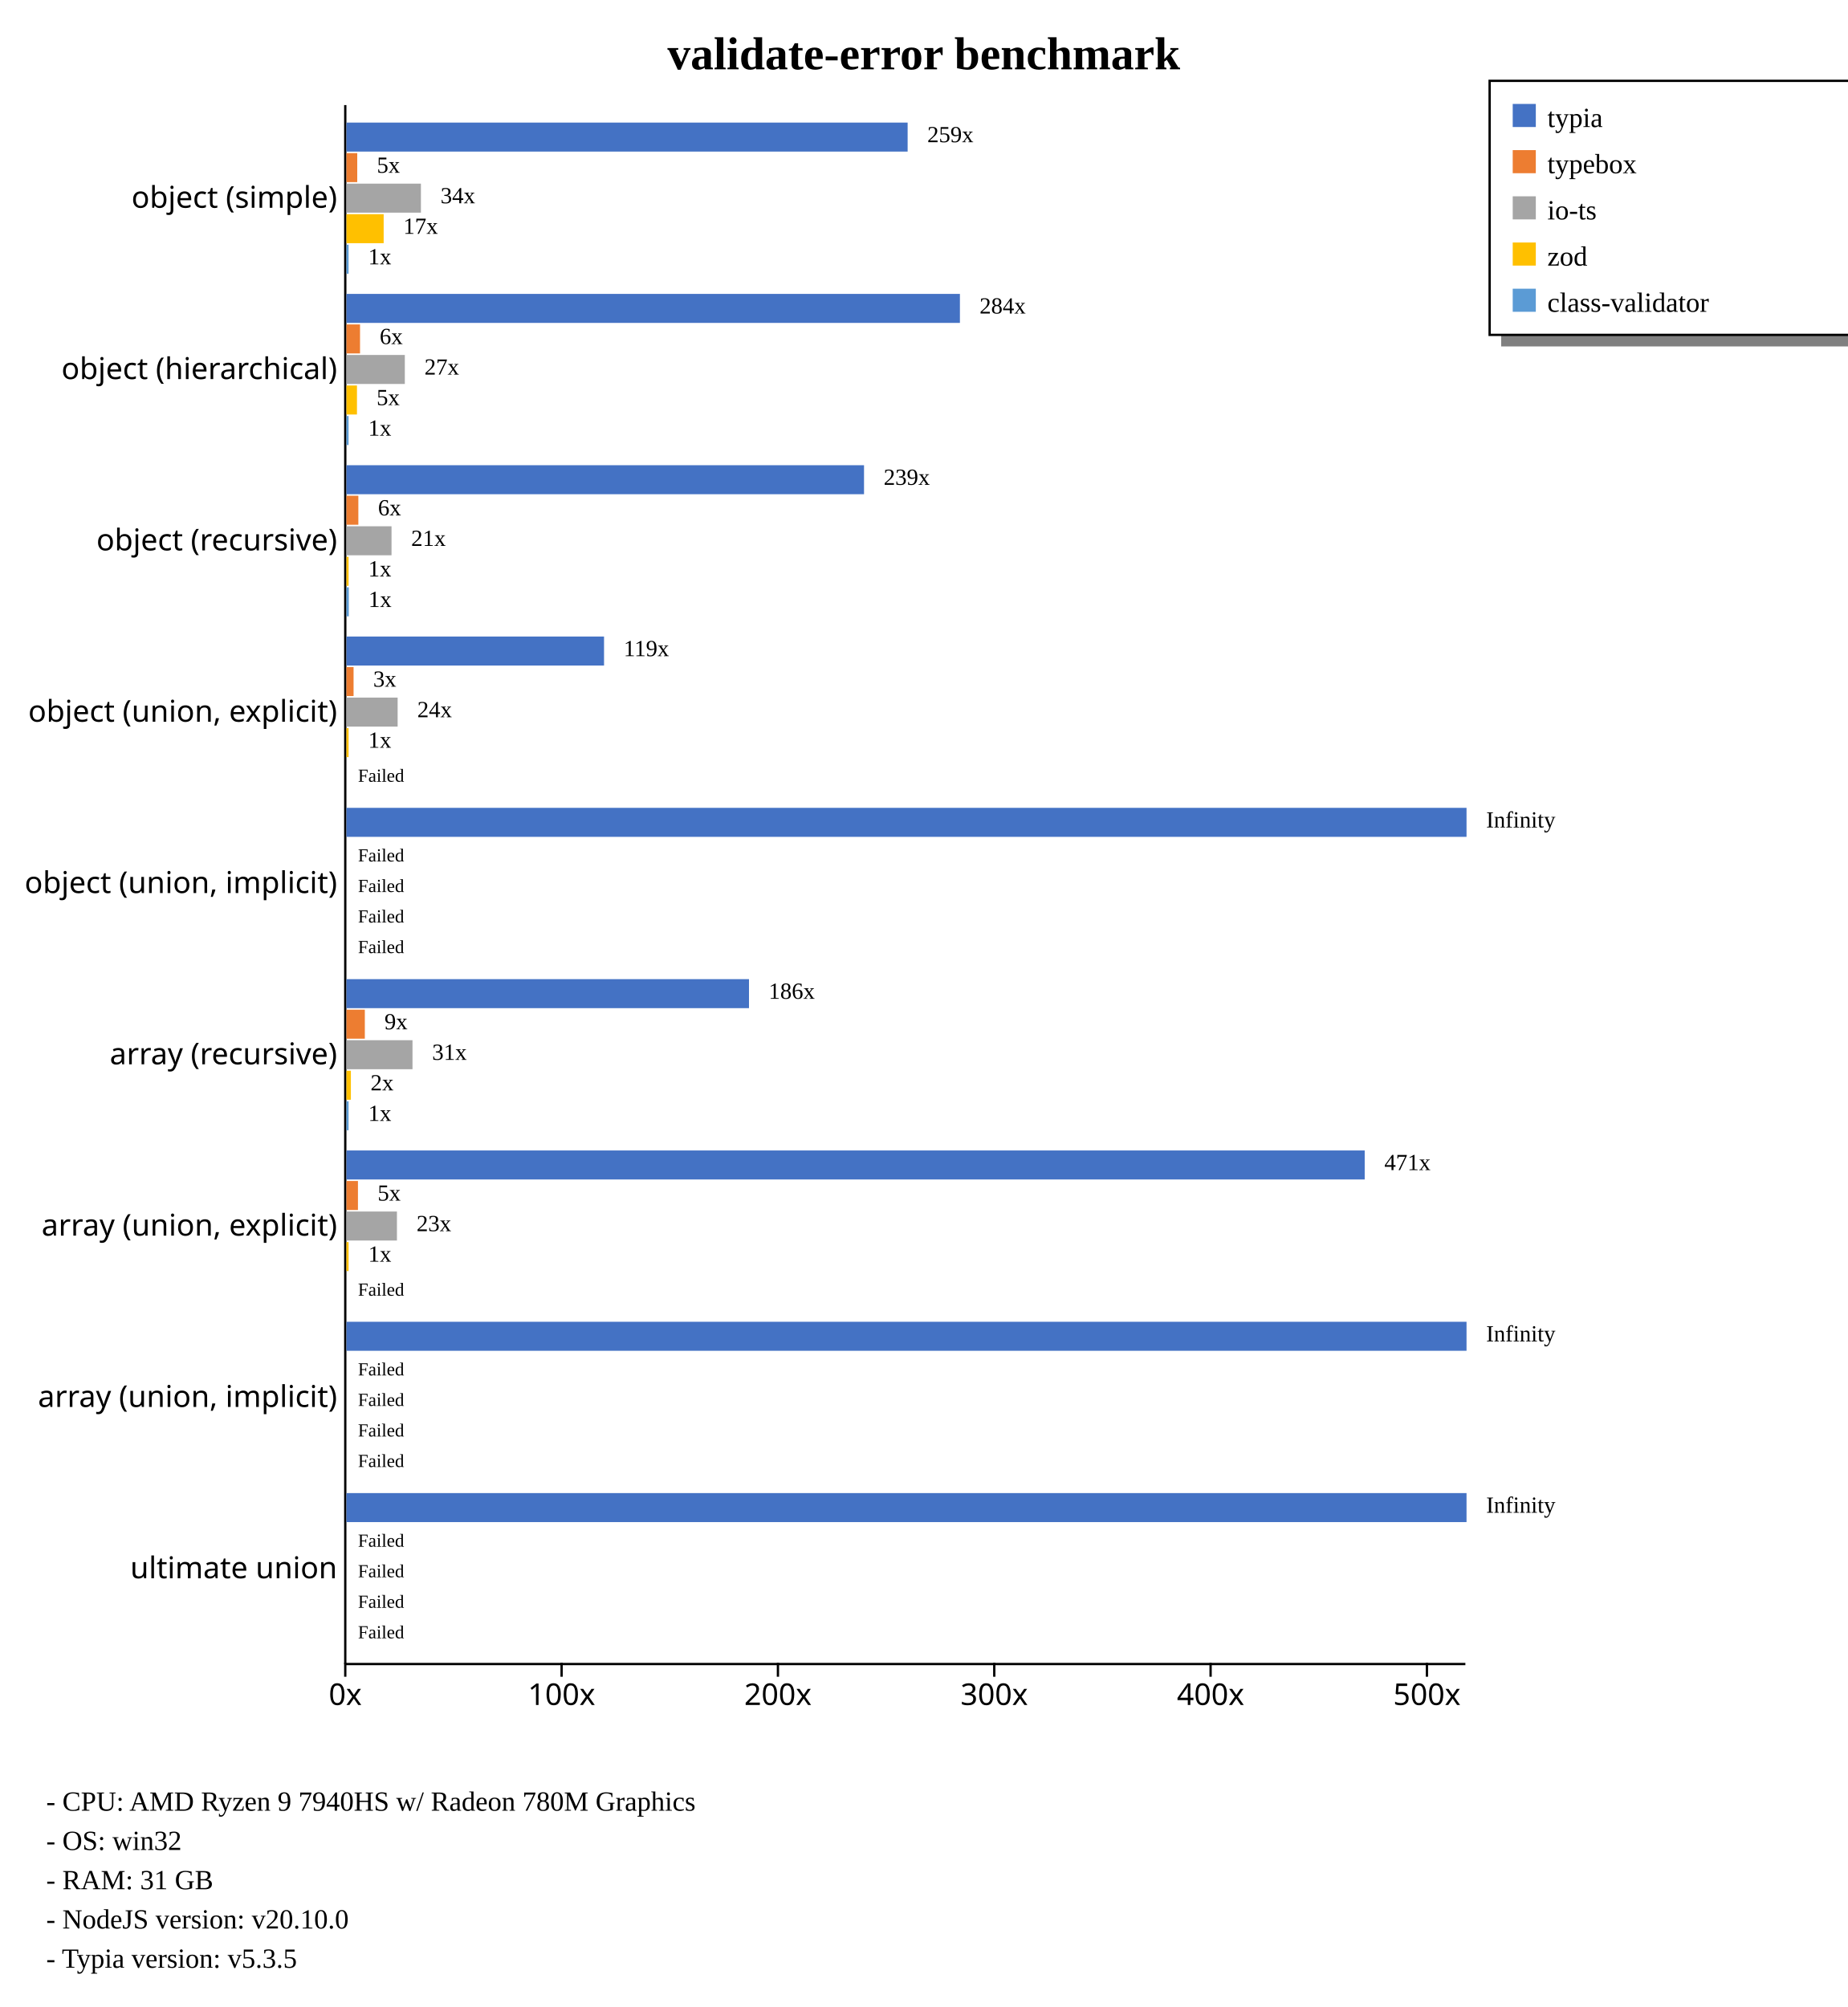
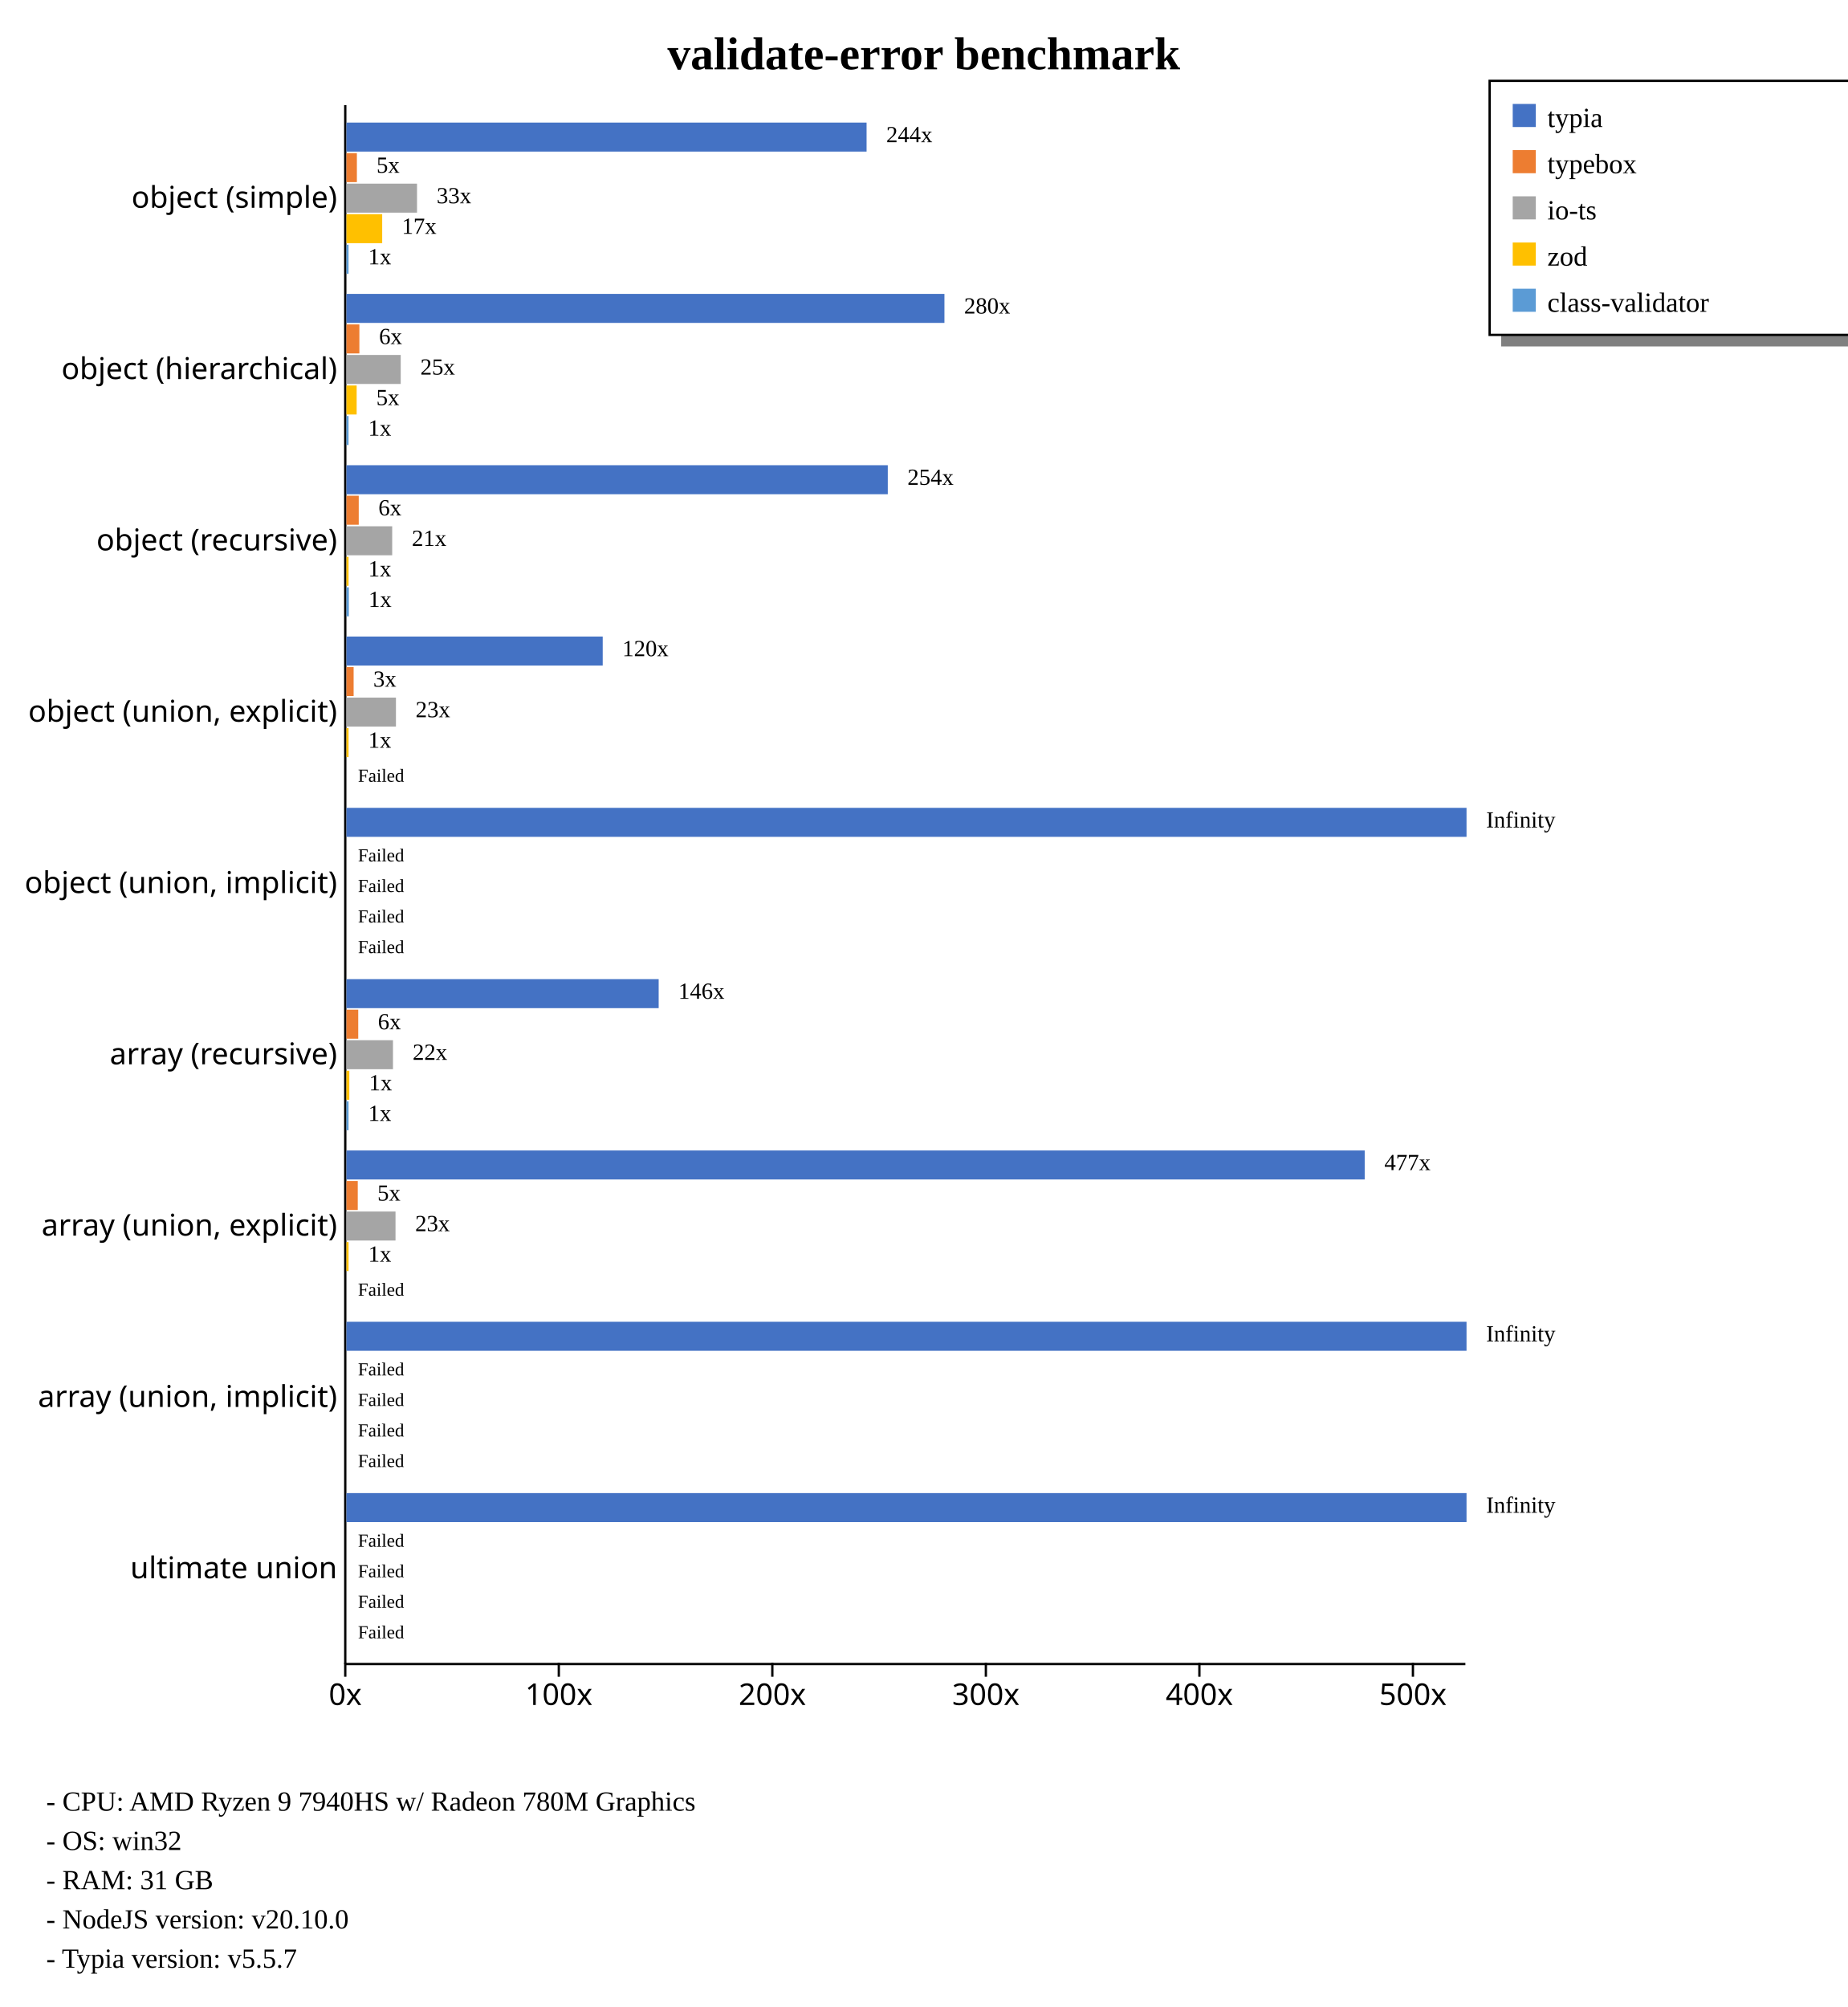
<svg xmlns="http://www.w3.org/2000/svg" width="800" height="869" style="background-color: white;">
  <g class="y axis" transform="translate(149,45)" fill="none" font-size="10" font-family="sans-serif" text-anchor="end" style="font-size: 13px;">
    <path class="domain" stroke="currentColor" d="M0.5,0.5V675.5" />
    <g class="tick" opacity="1" transform="translate(0,40.7967)" style="font-size: 13px;">
      <line stroke="currentColor" x2="0" />
      <text fill="currentColor" x="-3" dy="0.32em">object (simple)    </text>
    </g>
    <g class="tick" opacity="1" transform="translate(0,114.9725)" style="font-size: 13px;">
      <line stroke="currentColor" x2="0" />
      <text fill="currentColor" x="-3" dy="0.32em">object (hierarchical)    </text>
    </g>
    <g class="tick" opacity="1" transform="translate(0,189.1484)" style="font-size: 13px;">
      <line stroke="currentColor" x2="0" />
      <text fill="currentColor" x="-3" dy="0.32em">object (recursive)    </text>
    </g>
    <g class="tick" opacity="1" transform="translate(0,263.3242)" style="font-size: 13px;">
      <line stroke="currentColor" x2="0" />
      <text fill="currentColor" x="-3" dy="0.32em">object (union, explicit)    </text>
    </g>
    <g class="tick" opacity="1" transform="translate(0,337.5)" style="font-size: 13px;">
      <line stroke="currentColor" x2="0" />
      <text fill="currentColor" x="-3" dy="0.32em">object (union, implicit)    </text>
    </g>
    <g class="tick" opacity="1" transform="translate(0,411.6758)" style="font-size: 13px;">
      <line stroke="currentColor" x2="0" />
      <text fill="currentColor" x="-3" dy="0.32em">array (recursive)    </text>
    </g>
    <g class="tick" opacity="1" transform="translate(0,485.8516)" style="font-size: 13px;">
      <line stroke="currentColor" x2="0" />
      <text fill="currentColor" x="-3" dy="0.32em">array (union, explicit)    </text>
    </g>
    <g class="tick" opacity="1" transform="translate(0,560.0275)" style="font-size: 13px;">
      <line stroke="currentColor" x2="0" />
      <text fill="currentColor" x="-3" dy="0.32em">array (union, implicit)    </text>
    </g>
    <g class="tick" opacity="1" transform="translate(0,634.2033)" style="font-size: 13px;">
      <line stroke="currentColor" x2="0" />
      <text fill="currentColor" x="-3" dy="0.32em">ultimate union    </text>
    </g>
  </g>
  <g class="x axis" transform="translate(149,720)" fill="none" font-size="10" font-family="sans-serif" text-anchor="middle" style="font-size: 13px;">
    <path class="domain" stroke="currentColor" d="M0.5,0.5H485.5" />
    <g class="tick" opacity="1" transform="translate(0.5,0)" style="font-size: 13px;">
      <line stroke="currentColor" y2="6" />
      <text fill="currentColor" y="9" dy="0.71em">0x</text>
    </g>
-     <g class="tick" opacity="1" transform="translate(94.17005,0)" style="font-size: 13px;">
+     <g class="tick" opacity="1" transform="translate(92.95752,0)" style="font-size: 13px;">
      <line stroke="currentColor" y2="6" />
      <text fill="currentColor" y="9" dy="0.71em">100x</text>
    </g>
-     <g class="tick" opacity="1" transform="translate(187.8401,0)" style="font-size: 13px;">
+     <g class="tick" opacity="1" transform="translate(185.415,0)" style="font-size: 13px;">
      <line stroke="currentColor" y2="6" />
      <text fill="currentColor" y="9" dy="0.71em">200x</text>
    </g>
-     <g class="tick" opacity="1" transform="translate(281.5101,0)" style="font-size: 13px;">
+     <g class="tick" opacity="1" transform="translate(277.8726,0)" style="font-size: 13px;">
      <line stroke="currentColor" y2="6" />
      <text fill="currentColor" y="9" dy="0.71em">300x</text>
    </g>
-     <g class="tick" opacity="1" transform="translate(375.1802,0)" style="font-size: 13px;">
+     <g class="tick" opacity="1" transform="translate(370.3301,0)" style="font-size: 13px;">
      <line stroke="currentColor" y2="6" />
      <text fill="currentColor" y="9" dy="0.71em">400x</text>
    </g>
-     <g class="tick" opacity="1" transform="translate(468.8502,0)" style="font-size: 13px;">
+     <g class="tick" opacity="1" transform="translate(462.7876,0)" style="font-size: 13px;">
      <line stroke="currentColor" y2="6" />
      <text fill="currentColor" y="9" dy="0.71em">500x</text>
    </g>
  </g>
  <text transform="translate(400, 30)" style="text-anchor: middle; font-size: 20px; font-weight: bold;">validate-error benchmark</text>
  <rect x="650" y="145" width="230" height="5" fill="gray" />
  <rect x="645" y="35" width="230" height="110" fill="none" stroke="black" />
  <rect x="655" y="45" width="10" height="10" style="fill: #4472c4;" />
  <text x="670" y="55" style="font-size: 12px;">typia</text>
  <rect x="655" y="65" width="10" height="10" style="fill: #ed7d31;" />
  <text x="670" y="75" style="font-size: 12px;">typebox</text>
  <rect x="655" y="85" width="10" height="10" style="fill: #a5a5a5;" />
  <text x="670" y="95" style="font-size: 12px;">io-ts</text>
  <rect x="655" y="105" width="10" height="10" style="fill: #ffc000;" />
  <text x="670" y="115" style="font-size: 12px;">zod</text>
  <rect x="655" y="125" width="10" height="10" style="fill: #5b9bd5;" />
  <text x="670" y="135" style="font-size: 12px;">class-validator</text>
  <text x="20" y="784" style="font-size: 12px;">  - CPU: AMD Ryzen 9 7940HS w/ Radeon 780M Graphics</text>
  <text x="20" y="801" style="font-size: 12px;">  - OS: win32</text>
  <text x="20" y="818" style="font-size: 12px;">  - RAM: 31 GB</text>
  <text x="20" y="835" style="font-size: 12px;">  - NodeJS version: v20.10.0</text>
-   <text x="20" y="852" style="font-size: 12px;">  - Typia version: v5.3.5</text>
+   <text x="20" y="852" style="font-size: 12px;">  - Typia version: v5.5.7</text>
  <g style="font-size: 13px;">
    <g style="font-size: 13px;">
-       <rect x="150" y="53.079" width="243.001" height="12.558" fill="#4472c4" />
-       <rect x="150" y="66.298" width="4.684" height="12.558" fill="#ed7d31" />
-       <rect x="150" y="79.517" width="32.255" height="12.558" fill="#a5a5a5" />
-       <rect x="150" y="92.737" width="16.126" height="12.558" fill="#ffc000" />
-       <rect x="150" y="105.956" width="0.937" height="12.558" fill="#5b9bd5" />
-       <text class="label" x="401.501" y="61.579" font-size="10px">259x</text>
-       <text class="label" x="163.184" y="74.798" font-size="10px">5x</text>
-       <text class="label" x="190.755" y="88.017" font-size="10px">34x</text>
-       <text class="label" x="174.626" y="101.237" font-size="10px">17x</text>
-       <text class="label" x="159.437" y="114.456" font-size="10px">1x</text>
-       <text class="label" x="398.001" y="63.079" font-size="8px" />
-       <text class="label" x="159.684" y="76.298" font-size="8px" />
-       <text class="label" x="187.255" y="89.517" font-size="8px" />
-       <text class="label" x="171.126" y="102.737" font-size="8px" />
-       <text class="label" x="155.937" y="115.956" font-size="8px" />
-     </g>
-     <g style="font-size: 13px;">
-       <rect x="150" y="127.254" width="265.639" height="12.558" fill="#4472c4" />
-       <rect x="150" y="140.474" width="5.893" height="12.558" fill="#ed7d31" />
-       <rect x="150" y="153.693" width="25.288" height="12.558" fill="#a5a5a5" />
-       <rect x="150" y="166.913" width="4.564" height="12.558" fill="#ffc000" />
-       <rect x="150" y="180.132" width="0.937" height="12.558" fill="#5b9bd5" />
-       <text class="label" x="424.139" y="135.754" font-size="10px">284x</text>
-       <text class="label" x="164.393" y="148.974" font-size="10px">6x</text>
-       <text class="label" x="183.788" y="162.193" font-size="10px">27x</text>
-       <text class="label" x="163.064" y="175.413" font-size="10px">5x</text>
-       <text class="label" x="159.437" y="188.632" font-size="10px">1x</text>
-       <text class="label" x="420.639" y="137.254" font-size="8px" />
-       <text class="label" x="160.893" y="150.474" font-size="8px" />
-       <text class="label" x="180.288" y="163.693" font-size="8px" />
-       <text class="label" x="159.564" y="176.913" font-size="8px" />
-       <text class="label" x="155.937" y="190.132" font-size="8px" />
-     </g>
-     <g style="font-size: 13px;">
-       <rect x="150" y="201.43" width="224.118" height="12.558" fill="#4472c4" />
-       <rect x="150" y="214.65" width="5.164" height="12.558" fill="#ed7d31" />
-       <rect x="150" y="227.869" width="19.525" height="12.558" fill="#a5a5a5" />
-       <rect x="150" y="241.089" width="0.937" height="12.558" fill="#ffc000" />
-       <rect x="150" y="254.308" width="1.034" height="12.558" fill="#5b9bd5" />
-       <text class="label" x="382.618" y="209.93" font-size="10px">239x</text>
-       <text class="label" x="163.664" y="223.15" font-size="10px">6x</text>
-       <text class="label" x="178.025" y="236.369" font-size="10px">21x</text>
-       <text class="label" x="159.437" y="249.589" font-size="10px">1x</text>
-       <text class="label" x="159.534" y="262.808" font-size="10px">1x</text>
-       <text class="label" x="379.118" y="211.43" font-size="8px" />
-       <text class="label" x="160.164" y="224.65" font-size="8px" />
-       <text class="label" x="174.525" y="237.869" font-size="8px" />
-       <text class="label" x="155.937" y="251.089" font-size="8px" />
-       <text class="label" x="156.034" y="264.308" font-size="8px" />
-     </g>
-     <g style="font-size: 13px;">
-       <rect x="150" y="275.606" width="111.545" height="12.558" fill="#4472c4" />
-       <rect x="150" y="288.825" width="3.094" height="12.558" fill="#ed7d31" />
-       <rect x="150" y="302.045" width="22.175" height="12.558" fill="#a5a5a5" />
-       <rect x="150" y="315.264" width="0.937" height="12.558" fill="#ffc000" />
+       <rect x="150" y="53.079" width="225.225" height="12.558" fill="#4472c4" />
+       <rect x="150" y="66.298" width="4.53" height="12.558" fill="#ed7d31" />
+       <rect x="150" y="79.517" width="30.57" height="12.558" fill="#a5a5a5" />
+       <rect x="150" y="92.737" width="15.487" height="12.558" fill="#ffc000" />
+       <rect x="150" y="105.956" width="0.925" height="12.558" fill="#5b9bd5" />
+       <text class="label" x="383.725" y="61.579" font-size="10px">244x</text>
+       <text class="label" x="163.03" y="74.798" font-size="10px">5x</text>
+       <text class="label" x="189.07" y="88.017" font-size="10px">33x</text>
+       <text class="label" x="173.987" y="101.237" font-size="10px">17x</text>
+       <text class="label" x="159.425" y="114.456" font-size="10px">1x</text>
+       <text class="label" x="380.225" y="63.079" font-size="8px" />
+       <text class="label" x="159.53" y="76.298" font-size="8px" />
+       <text class="label" x="185.57" y="89.517" font-size="8px" />
+       <text class="label" x="170.487" y="102.737" font-size="8px" />
+       <text class="label" x="155.925" y="115.956" font-size="8px" />
+     </g>
+     <g style="font-size: 13px;">
+       <rect x="150" y="127.254" width="258.935" height="12.558" fill="#4472c4" />
+       <rect x="150" y="140.474" width="5.608" height="12.558" fill="#ed7d31" />
+       <rect x="150" y="153.693" width="23.511" height="12.558" fill="#a5a5a5" />
+       <rect x="150" y="166.913" width="4.43" height="12.558" fill="#ffc000" />
+       <rect x="150" y="180.132" width="0.925" height="12.558" fill="#5b9bd5" />
+       <text class="label" x="417.435" y="135.754" font-size="10px">280x</text>
+       <text class="label" x="164.108" y="148.974" font-size="10px">6x</text>
+       <text class="label" x="182.011" y="162.193" font-size="10px">25x</text>
+       <text class="label" x="162.93" y="175.413" font-size="10px">5x</text>
+       <text class="label" x="159.425" y="188.632" font-size="10px">1x</text>
+       <text class="label" x="413.935" y="137.254" font-size="8px" />
+       <text class="label" x="160.608" y="150.474" font-size="8px" />
+       <text class="label" x="178.511" y="163.693" font-size="8px" />
+       <text class="label" x="159.43" y="176.913" font-size="8px" />
+       <text class="label" x="155.925" y="190.132" font-size="8px" />
+     </g>
+     <g style="font-size: 13px;">
+       <rect x="150" y="201.43" width="234.408" height="12.558" fill="#4472c4" />
+       <rect x="150" y="214.65" width="5.333" height="12.558" fill="#ed7d31" />
+       <rect x="150" y="227.869" width="19.818" height="12.558" fill="#a5a5a5" />
+       <rect x="150" y="241.089" width="0.925" height="12.558" fill="#ffc000" />
+       <rect x="150" y="254.308" width="1.051" height="12.558" fill="#5b9bd5" />
+       <text class="label" x="392.908" y="209.93" font-size="10px">254x</text>
+       <text class="label" x="163.833" y="223.15" font-size="10px">6x</text>
+       <text class="label" x="178.318" y="236.369" font-size="10px">21x</text>
+       <text class="label" x="159.425" y="249.589" font-size="10px">1x</text>
+       <text class="label" x="159.551" y="262.808" font-size="10px">1x</text>
+       <text class="label" x="389.408" y="211.43" font-size="8px" />
+       <text class="label" x="160.333" y="224.65" font-size="8px" />
+       <text class="label" x="174.818" y="237.869" font-size="8px" />
+       <text class="label" x="155.925" y="251.089" font-size="8px" />
+       <text class="label" x="156.051" y="264.308" font-size="8px" />
+     </g>
+     <g style="font-size: 13px;">
+       <rect x="150" y="275.606" width="110.972" height="12.558" fill="#4472c4" />
+       <rect x="150" y="288.825" width="3.118" height="12.558" fill="#ed7d31" />
+       <rect x="150" y="302.045" width="21.44" height="12.558" fill="#a5a5a5" />
+       <rect x="150" y="315.264" width="0.925" height="12.558" fill="#ffc000" />
      <rect x="150" y="328.484" width="0" height="12.558" fill="#5b9bd5" />
-       <text class="label" x="270.045" y="284.106" font-size="10px">119x</text>
-       <text class="label" x="161.594" y="297.325" font-size="10px">3x</text>
-       <text class="label" x="180.675" y="310.545" font-size="10px">24x</text>
-       <text class="label" x="159.437" y="323.764" font-size="10px">1x</text>
+       <text class="label" x="269.472" y="284.106" font-size="10px">120x</text>
+       <text class="label" x="161.618" y="297.325" font-size="10px">3x</text>
+       <text class="label" x="179.94" y="310.545" font-size="10px">23x</text>
+       <text class="label" x="159.425" y="323.764" font-size="10px">1x</text>
      <text class="label" x="158.5" y="336.984" font-size="10px" />
-       <text class="label" x="266.545" y="285.606" font-size="8px" />
-       <text class="label" x="158.094" y="298.825" font-size="8px" />
-       <text class="label" x="177.175" y="312.045" font-size="8px" />
-       <text class="label" x="155.937" y="325.264" font-size="8px" />
+       <text class="label" x="265.972" y="285.606" font-size="8px" />
+       <text class="label" x="158.118" y="298.825" font-size="8px" />
+       <text class="label" x="176.44" y="312.045" font-size="8px" />
+       <text class="label" x="155.925" y="325.264" font-size="8px" />
      <text class="label" x="155" y="338.484" font-size="8px">Failed</text>
    </g>
    <g style="font-size: 13px;">
      <rect x="150" y="349.782" width="485" height="12.558" fill="#4472c4" />
      <rect x="150" y="363.001" width="0" height="12.558" fill="#ed7d31" />
      <rect x="150" y="376.221" width="0" height="12.558" fill="#a5a5a5" />
      <rect x="150" y="389.44" width="0" height="12.558" fill="#ffc000" />
      <rect x="150" y="402.66" width="0" height="12.558" fill="#5b9bd5" />
      <text class="label" x="643.5" y="358.282" font-size="10px">Infinity</text>
      <text class="label" x="158.5" y="371.501" font-size="10px" />
      <text class="label" x="158.5" y="384.721" font-size="10px" />
      <text class="label" x="158.5" y="397.94" font-size="10px" />
      <text class="label" x="158.5" y="411.16" font-size="10px" />
      <text class="label" x="640" y="359.782" font-size="8px" />
      <text class="label" x="155" y="373.001" font-size="8px">Failed</text>
      <text class="label" x="155" y="386.221" font-size="8px">Failed</text>
      <text class="label" x="155" y="399.44" font-size="8px">Failed</text>
      <text class="label" x="155" y="412.66" font-size="8px">Failed</text>
    </g>
    <g style="font-size: 13px;">
-       <rect x="150" y="423.958" width="174.311" height="12.558" fill="#4472c4" />
-       <rect x="150" y="437.177" width="7.972" height="12.558" fill="#ed7d31" />
-       <rect x="150" y="450.397" width="28.609" height="12.558" fill="#a5a5a5" />
-       <rect x="150" y="463.616" width="1.93" height="12.558" fill="#ffc000" />
-       <rect x="150" y="476.835" width="0.937" height="12.558" fill="#5b9bd5" />
-       <text class="label" x="332.811" y="432.458" font-size="10px">186x</text>
-       <text class="label" x="166.472" y="445.677" font-size="10px">9x</text>
-       <text class="label" x="187.109" y="458.897" font-size="10px">31x</text>
-       <text class="label" x="160.43" y="472.116" font-size="10px">2x</text>
-       <text class="label" x="159.437" y="485.335" font-size="10px">1x</text>
-       <text class="label" x="329.311" y="433.958" font-size="8px" />
-       <text class="label" x="162.972" y="447.177" font-size="8px" />
-       <text class="label" x="183.609" y="460.397" font-size="8px" />
-       <text class="label" x="156.93" y="473.616" font-size="8px" />
-       <text class="label" x="155.937" y="486.835" font-size="8px" />
+       <rect x="150" y="423.958" width="135.203" height="12.558" fill="#4472c4" />
+       <rect x="150" y="437.177" width="5.114" height="12.558" fill="#ed7d31" />
+       <rect x="150" y="450.397" width="20.159" height="12.558" fill="#a5a5a5" />
+       <rect x="150" y="463.616" width="1.253" height="12.558" fill="#ffc000" />
+       <rect x="150" y="476.835" width="0.925" height="12.558" fill="#5b9bd5" />
+       <text class="label" x="293.703" y="432.458" font-size="10px">146x</text>
+       <text class="label" x="163.614" y="445.677" font-size="10px">6x</text>
+       <text class="label" x="178.659" y="458.897" font-size="10px">22x</text>
+       <text class="label" x="159.753" y="472.116" font-size="10px">1x</text>
+       <text class="label" x="159.425" y="485.335" font-size="10px">1x</text>
+       <text class="label" x="290.203" y="433.958" font-size="8px" />
+       <text class="label" x="160.114" y="447.177" font-size="8px" />
+       <text class="label" x="175.159" y="460.397" font-size="8px" />
+       <text class="label" x="156.253" y="473.616" font-size="8px" />
+       <text class="label" x="155.925" y="486.835" font-size="8px" />
    </g>
    <g style="font-size: 13px;">
      <rect x="150" y="498.134" width="440.909" height="12.558" fill="#4472c4" />
-       <rect x="150" y="511.353" width="4.991" height="12.558" fill="#ed7d31" />
-       <rect x="150" y="524.572" width="21.873" height="12.558" fill="#a5a5a5" />
-       <rect x="150" y="537.792" width="0.937" height="12.558" fill="#ffc000" />
+       <rect x="150" y="511.353" width="4.908" height="12.558" fill="#ed7d31" />
+       <rect x="150" y="524.572" width="21.254" height="12.558" fill="#a5a5a5" />
+       <rect x="150" y="537.792" width="0.925" height="12.558" fill="#ffc000" />
      <rect x="150" y="551.011" width="0" height="12.558" fill="#5b9bd5" />
-       <text class="label" x="599.409" y="506.634" font-size="10px">471x</text>
-       <text class="label" x="163.491" y="519.853" font-size="10px">5x</text>
-       <text class="label" x="180.373" y="533.072" font-size="10px">23x</text>
-       <text class="label" x="159.437" y="546.292" font-size="10px">1x</text>
+       <text class="label" x="599.409" y="506.634" font-size="10px">477x</text>
+       <text class="label" x="163.408" y="519.853" font-size="10px">5x</text>
+       <text class="label" x="179.754" y="533.072" font-size="10px">23x</text>
+       <text class="label" x="159.425" y="546.292" font-size="10px">1x</text>
      <text class="label" x="158.5" y="559.511" font-size="10px" />
      <text class="label" x="595.909" y="508.134" font-size="8px" />
-       <text class="label" x="159.991" y="521.353" font-size="8px" />
-       <text class="label" x="176.873" y="534.572" font-size="8px" />
-       <text class="label" x="155.937" y="547.792" font-size="8px" />
+       <text class="label" x="159.908" y="521.353" font-size="8px" />
+       <text class="label" x="176.254" y="534.572" font-size="8px" />
+       <text class="label" x="155.925" y="547.792" font-size="8px" />
      <text class="label" x="155" y="561.011" font-size="8px">Failed</text>
    </g>
    <g style="font-size: 13px;">
      <rect x="150" y="572.309" width="485" height="12.558" fill="#4472c4" />
      <rect x="150" y="585.529" width="0" height="12.558" fill="#ed7d31" />
      <rect x="150" y="598.748" width="0" height="12.558" fill="#a5a5a5" />
      <rect x="150" y="611.968" width="0" height="12.558" fill="#ffc000" />
      <rect x="150" y="625.187" width="0" height="12.558" fill="#5b9bd5" />
      <text class="label" x="643.5" y="580.809" font-size="10px">Infinity</text>
      <text class="label" x="158.5" y="594.029" font-size="10px" />
      <text class="label" x="158.5" y="607.248" font-size="10px" />
      <text class="label" x="158.5" y="620.468" font-size="10px" />
      <text class="label" x="158.5" y="633.687" font-size="10px" />
      <text class="label" x="640" y="582.309" font-size="8px" />
      <text class="label" x="155" y="595.529" font-size="8px">Failed</text>
      <text class="label" x="155" y="608.748" font-size="8px">Failed</text>
      <text class="label" x="155" y="621.968" font-size="8px">Failed</text>
      <text class="label" x="155" y="635.187" font-size="8px">Failed</text>
    </g>
    <g style="font-size: 13px;">
      <rect x="150" y="646.485" width="485" height="12.558" fill="#4472c4" />
      <rect x="150" y="659.705" width="0" height="12.558" fill="#ed7d31" />
      <rect x="150" y="672.924" width="0" height="12.558" fill="#a5a5a5" />
      <rect x="150" y="686.144" width="0" height="12.558" fill="#ffc000" />
      <rect x="150" y="699.363" width="0" height="12.558" fill="#5b9bd5" />
      <text class="label" x="643.5" y="654.985" font-size="10px">Infinity</text>
      <text class="label" x="158.5" y="668.205" font-size="10px" />
      <text class="label" x="158.5" y="681.424" font-size="10px" />
      <text class="label" x="158.5" y="694.644" font-size="10px" />
      <text class="label" x="158.5" y="707.863" font-size="10px" />
      <text class="label" x="640" y="656.485" font-size="8px" />
      <text class="label" x="155" y="669.705" font-size="8px">Failed</text>
      <text class="label" x="155" y="682.924" font-size="8px">Failed</text>
      <text class="label" x="155" y="696.144" font-size="8px">Failed</text>
      <text class="label" x="155" y="709.363" font-size="8px">Failed</text>
    </g>
  </g>
</svg>
